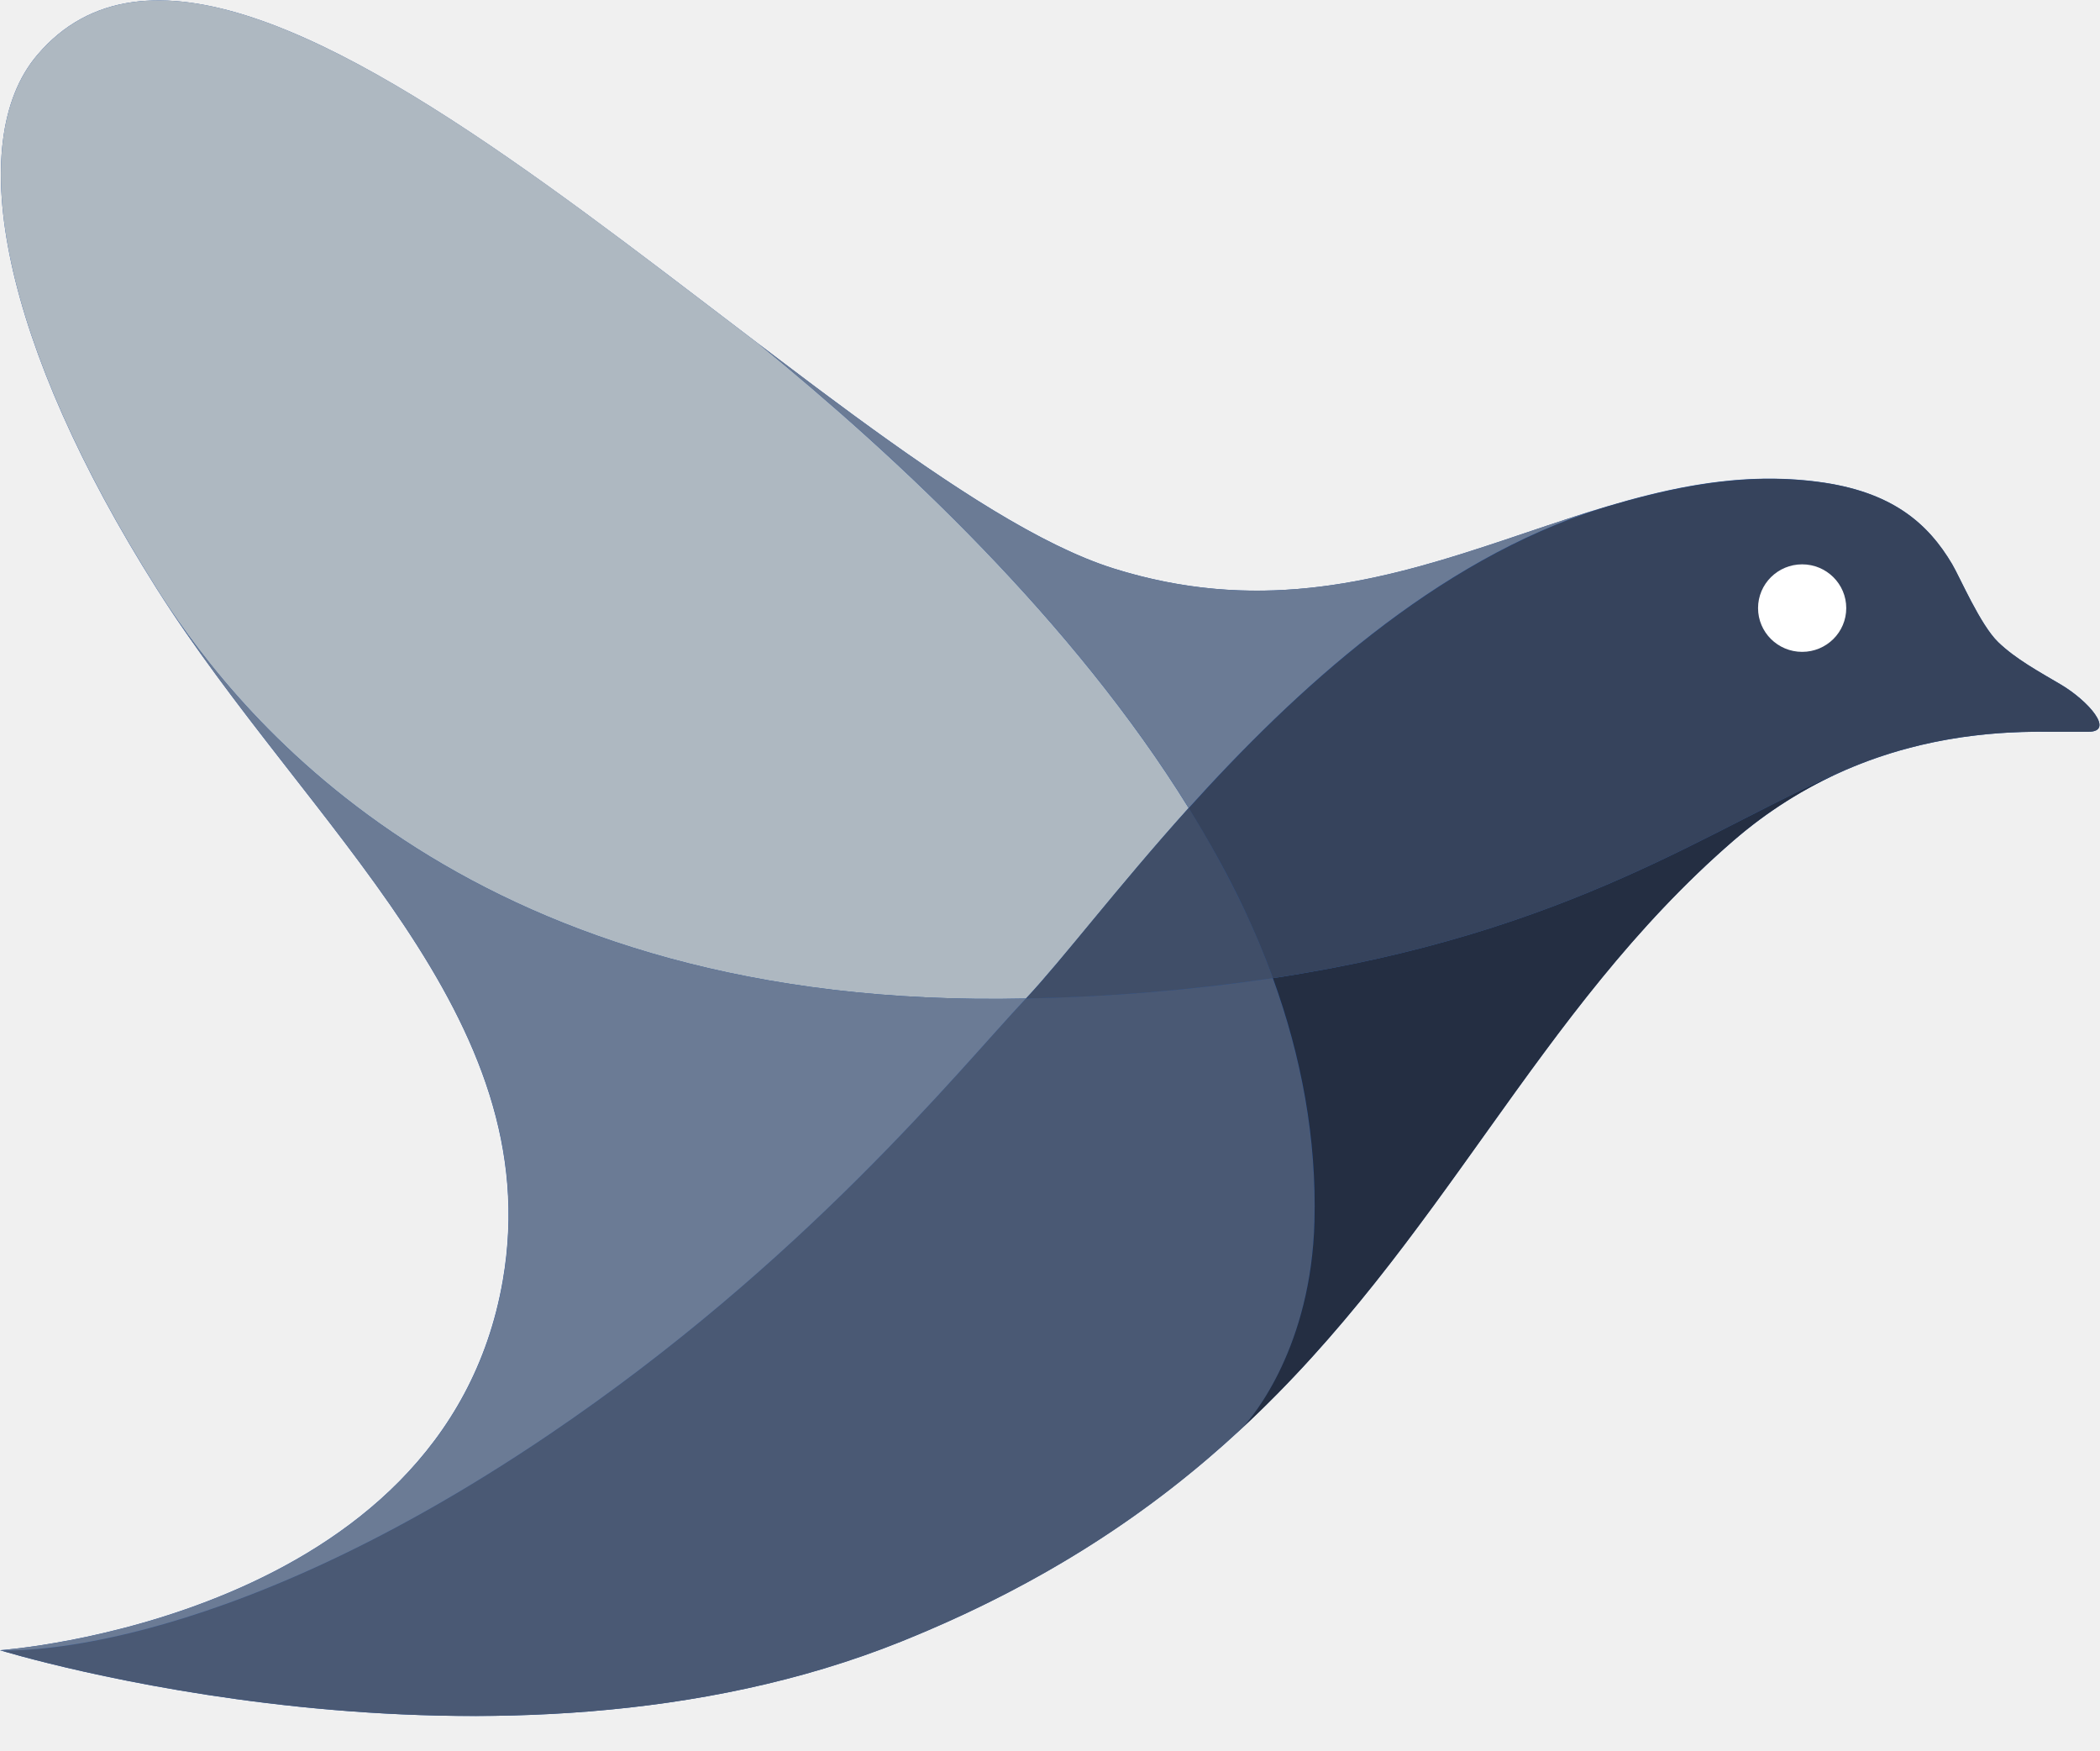
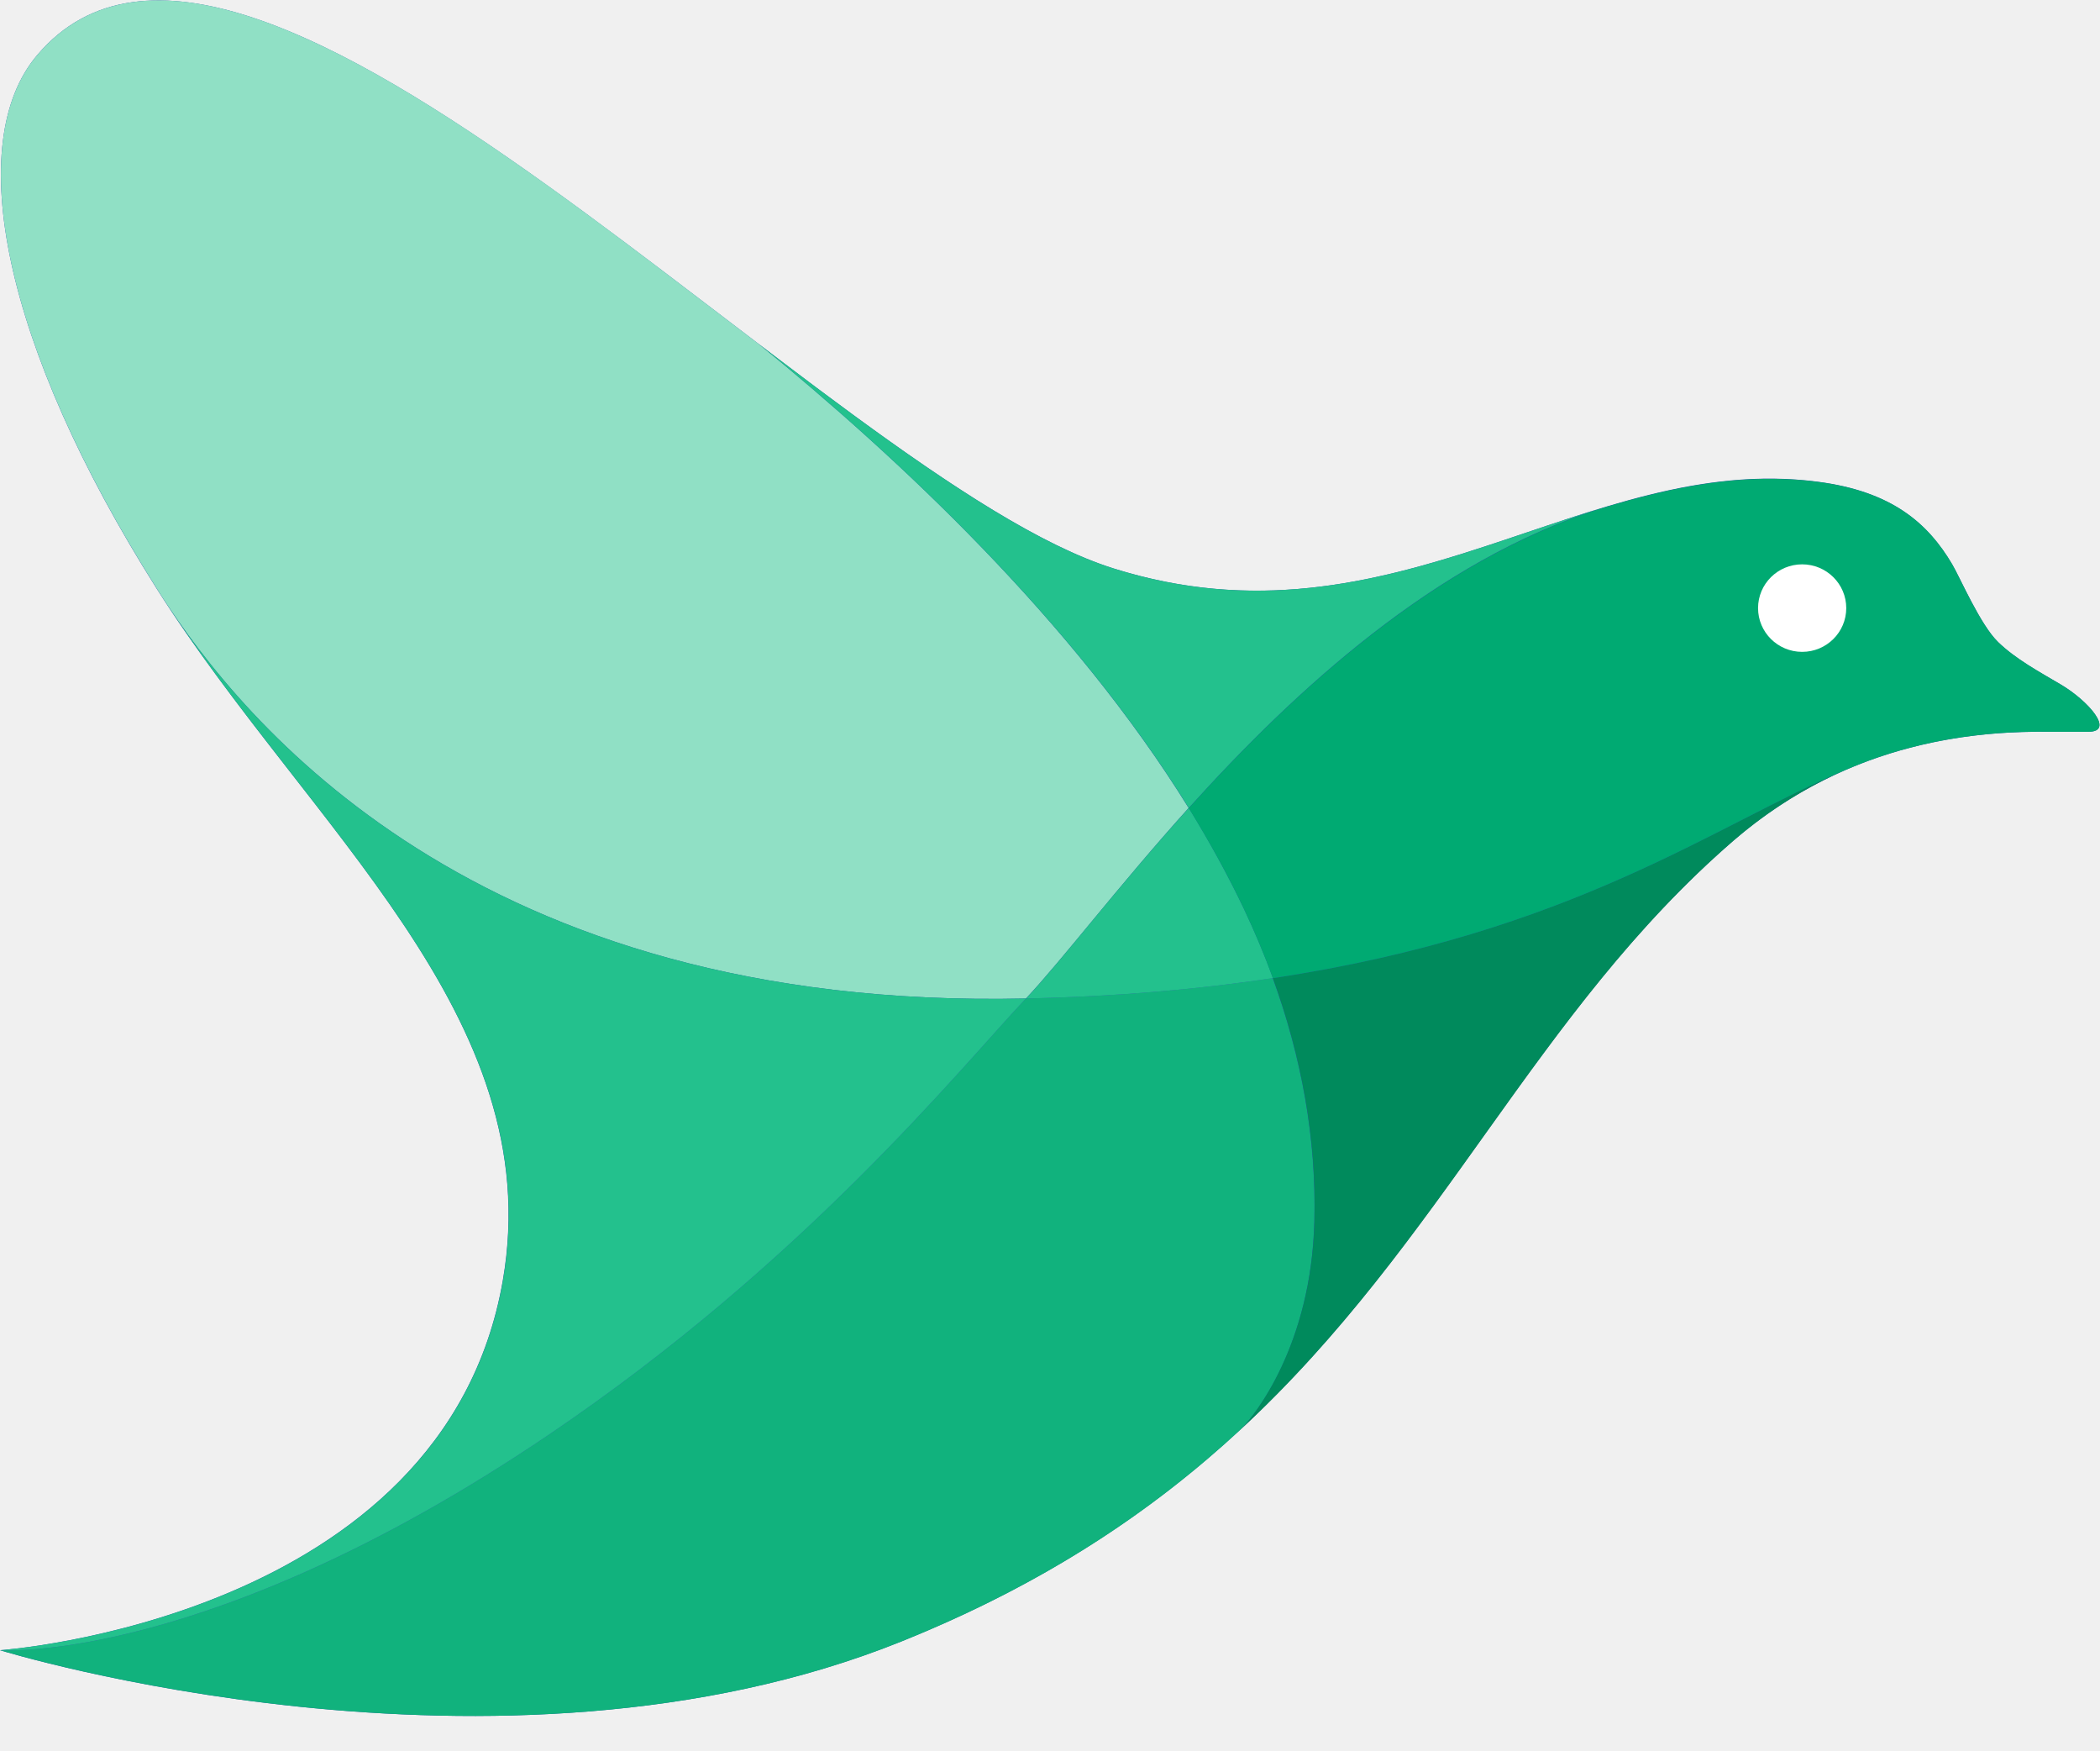
- <svg xmlns="http://www.w3.org/2000/svg" width="48" height="40" viewBox="0 0 48 40">
+ <svg xmlns="http://www.w3.org/2000/svg" width="48px" height="40px" viewBox="0 0 48 40" version="1.1">
  <defs>
-     <linearGradient id="a" x1="0%" y1="50%" y2="50%">
-       <stop offset="0%" stop-color="#2A59A2" />
-       <stop offset="100%" stop-color="#2A59A2" />
+     <linearGradient x1="8.07950676e-06%" y1="50%" x2="100%" y2="50%" id="linearGradient-1">
+       <stop stop-color="#2A59A2" offset="0%" />
+       <stop stop-color="#2A59A2" offset="100%" />
    </linearGradient>
  </defs>
-   <g fill="none" fill-rule="evenodd" transform="translate(-8 -12)">
-     <path d="M0 0h64v64H0z" />
-     <path fill="url(#a)" fill-rule="nonzero" d="M55.732 28.722h-.856c-1.559-.019-4.548.148-7.259 2.49-6.47 5.602-7.948 13.85-19.021 18.3C19.372 53.22 8 49.71 8 49.71s10.147-.706 11.492-8.449c1.05-6.056-4.459-10.356-7.917-15.819-3.517-5.563-4.42-10.185-2.726-12.182 4.804-5.672 18.033 9.662 24.601 11.729 6.429 2.02 10.767-2.672 16.09-1.982 1.699.218 2.528.95 3.08 1.885.185.314.643 1.384 1.05 1.78.4.387.93.674 1.427.965.632.372 1.256 1.085.635 1.085z" />
-     <path fill="#AEB8C1" fill-rule="nonzero" d="M25.331 19.851c-1.59-1.21-3.23-2.477-4.842-3.633-.365-.26-.73-.515-1.09-.763-4.323-2.959-8.332-4.812-10.55-2.195-1.694 1.997-.79 6.619 2.73 12.182.035.058.073.113.108.17 1.834 2.84 7.154 9.488 19.762 9.205.83-.88 2.09-2.543 3.719-4.354-2.64-4.268-6.619-7.99-9.837-10.612z" />
-     <path fill="#4A5974" fill-rule="nonzero" d="M38.04 39.912c.051-1.892-.294-3.757-.95-5.56-1.655.248-3.52.419-5.64.465-1.544 1.64-5.068 6.022-10.907 9.969-7.774 5.257-12.54 4.924-12.54 4.924s11.377 3.509 20.597-.198c3.307-1.33 5.761-2.997 7.746-4.835.326-.31 1.625-1.93 1.695-4.765z" />
-     <path fill="#404E68" fill-rule="nonzero" d="M35.172 30.463c-1.629 1.807-2.893 3.474-3.719 4.354a44.42 44.42 0 0 0 5.642-.465 17.754 17.754 0 0 0-.667-1.593 24.525 24.525 0 0 0-1.256-2.296z" />
-     <path fill="#6B7B95" fill-rule="nonzero" d="M44.624 23.605c-3.404 1.03-6.804 2.756-11.174 1.384-2.163-.679-5.052-2.8-8.119-5.138 3.218 2.621 7.196 6.34 9.84 10.612 2.412-2.671 5.63-5.657 9.453-6.858z" />
-     <path fill="#242E42" fill-rule="nonzero" d="M37.095 34.352c.655 1.803 1 3.668.95 5.56-.074 2.83-1.373 4.451-1.699 4.765 4.657-4.307 6.739-9.538 11.275-13.465a10.005 10.005 0 0 1 2.563-1.617h-.004c-2.974 1.248-6.2 3.718-13.085 4.757z" />
-     <path fill="#36435C" fill-rule="nonzero" d="M55.732 28.722c.62 0-.003-.713-.632-1.081-.496-.295-1.027-.582-1.426-.966-.411-.395-.869-1.47-1.051-1.78-.555-.938-1.38-1.667-3.079-1.884-1.706-.22-3.31.113-4.916.597-3.823 1.202-7.045 4.188-9.456 6.86.461.748.887 1.511 1.256 2.29.248.528.473 1.06.667 1.594 6.89-1.039 10.111-3.509 13.085-4.757h.004c1.873-.814 3.625-.888 4.695-.873h.853z" />
-     <path fill="#6B7B95" fill-rule="nonzero" d="M20.543 44.786c5.839-3.947 9.363-8.328 10.906-9.969-12.608.283-17.928-6.366-19.762-9.204 3.463 5.385 8.848 9.658 7.809 15.648-1.345 7.743-11.492 8.449-11.492 8.449s4.765.333 12.539-4.924z" />
-     <ellipse cx="49.192" cy="25.896" fill="#FFF" fill-rule="nonzero" rx="1.008" ry="1" />
+   <g id="页面1" stroke="none" stroke-width="1" fill="none" fill-rule="evenodd">
+     <g id="开源项目" transform="translate(-289, -766)">
+       <g id="编组[12v]" transform="translate(236, 502)">
+         <g id="Group-11备份-2" transform="translate(1, 232)">
+           <g id="Group-9" transform="translate(44, 20)">
+             <g id="Group-10">
+               <g id="Fluentd_icon">
+                 <rect id="矩形" x="0" y="0" width="64" height="64" />
+                 <path d="M55.732,28.722 C55.48,28.722 55.093,28.722 54.876,28.722 C53.317,28.703 50.328,28.87 47.617,31.212 C41.146,36.814 39.669,45.061 28.596,49.512 C19.372,53.219 8,49.71 8,49.71 C8,49.71 18.147,49.004 19.492,41.261 C20.543,35.205 15.033,30.905 11.575,25.442 C8.058,19.879 7.155,15.257 8.849,13.26 C13.653,7.588 26.882,22.922 33.45,24.989 C39.879,27.009 44.217,22.317 49.541,23.007 C51.239,23.225 52.068,23.957 52.619,24.892 C52.805,25.206 53.263,26.276 53.67,26.671 C54.069,27.059 54.6,27.346 55.097,27.637 C55.729,28.009 56.353,28.722 55.732,28.722 Z" id="路径" fill="url(#linearGradient-1)" fill-rule="nonzero" />
+                 <path d="M25.331,19.851 C23.742,18.642 22.101,17.374 20.489,16.218 L20.489,16.218 C20.124,15.959 19.76,15.703 19.399,15.455 L19.399,15.455 C15.076,12.496 11.067,10.643 8.849,13.26 C7.155,15.257 8.058,19.879 11.579,25.442 C11.614,25.5 11.652,25.555 11.687,25.613 C13.521,28.451 18.841,35.1 31.449,34.817 C32.279,33.937 33.539,32.274 35.168,30.463 C32.527,26.195 28.549,22.472 25.331,19.851 Z" id="路径" fill="#90E0C5" fill-rule="nonzero" />
+                 <path d="M38.041,39.912 C38.091,38.02 37.746,36.155 37.091,34.352 C35.435,34.6 33.57,34.771 31.449,34.817 C29.906,36.458 26.382,40.839 20.543,44.786 C12.769,50.043 8.004,49.71 8.004,49.71 C8.004,49.71 19.38,53.219 28.6,49.512 C31.907,48.182 34.361,46.515 36.346,44.677 C36.672,44.367 37.971,42.746 38.041,39.912 Z" id="路径" fill="#11B27D" fill-rule="nonzero" />
+                 <path d="M35.172,30.463 C33.543,32.27 32.279,33.937 31.453,34.817 C33.578,34.771 35.443,34.6 37.095,34.352 C36.901,33.813 36.676,33.282 36.428,32.759 C36.056,31.979 35.633,31.212 35.172,30.463 Z" id="路径" fill="#23C18D" fill-rule="nonzero" />
+                 <path d="M44.624,23.605 C41.22,24.636 37.82,26.361 33.45,24.989 C31.287,24.31 28.398,22.189 25.331,19.851 C28.549,22.472 32.527,26.191 35.172,30.463 C37.583,27.792 40.801,24.806 44.624,23.605 Z" id="路径" fill="#23C18D" fill-rule="nonzero" />
+                 <path d="M37.095,34.352 C37.75,36.155 38.095,38.02 38.045,39.912 C37.971,42.742 36.672,44.363 36.346,44.677 C41.003,40.37 43.085,35.139 47.621,31.212 C48.467,30.483 49.335,29.963 50.184,29.595 L50.18,29.595 C47.206,30.843 43.981,33.313 37.095,34.352 Z" id="路径" fill="#008A5C" fill-rule="nonzero" />
+                 <path d="M55.732,28.722 C56.353,28.722 55.729,28.009 55.1,27.641 C54.604,27.346 54.073,27.059 53.674,26.675 C53.263,26.28 52.805,25.206 52.623,24.896 C52.068,23.957 51.243,23.228 49.544,23.011 C47.838,22.79 46.233,23.124 44.628,23.608 C40.805,24.81 37.583,27.796 35.172,30.467 C35.633,31.216 36.059,31.979 36.428,32.759 C36.676,33.286 36.901,33.817 37.095,34.352 C43.984,33.313 47.206,30.843 50.18,29.595 L50.184,29.595 C52.057,28.781 53.809,28.707 54.879,28.722 C55.097,28.722 55.484,28.722 55.732,28.722 Z" id="路径" fill="#00AA72" fill-rule="nonzero" />
+                 <path d="M20.543,44.786 C26.382,40.839 29.906,36.458 31.449,34.817 C18.841,35.1 13.521,28.451 11.687,25.613 C15.15,30.998 20.535,35.271 19.496,41.261 C18.151,49.004 8.004,49.71 8.004,49.71 C8.004,49.71 12.769,50.043 20.543,44.786 Z" id="路径" fill="#23C18D" fill-rule="nonzero" />
+                 <ellipse id="椭圆形" fill="#FFFFFF" fill-rule="nonzero" cx="49.192" cy="25.896" rx="1.008" ry="1" />
+               </g>
+             </g>
+           </g>
+         </g>
+       </g>
+     </g>
  </g>
</svg>
